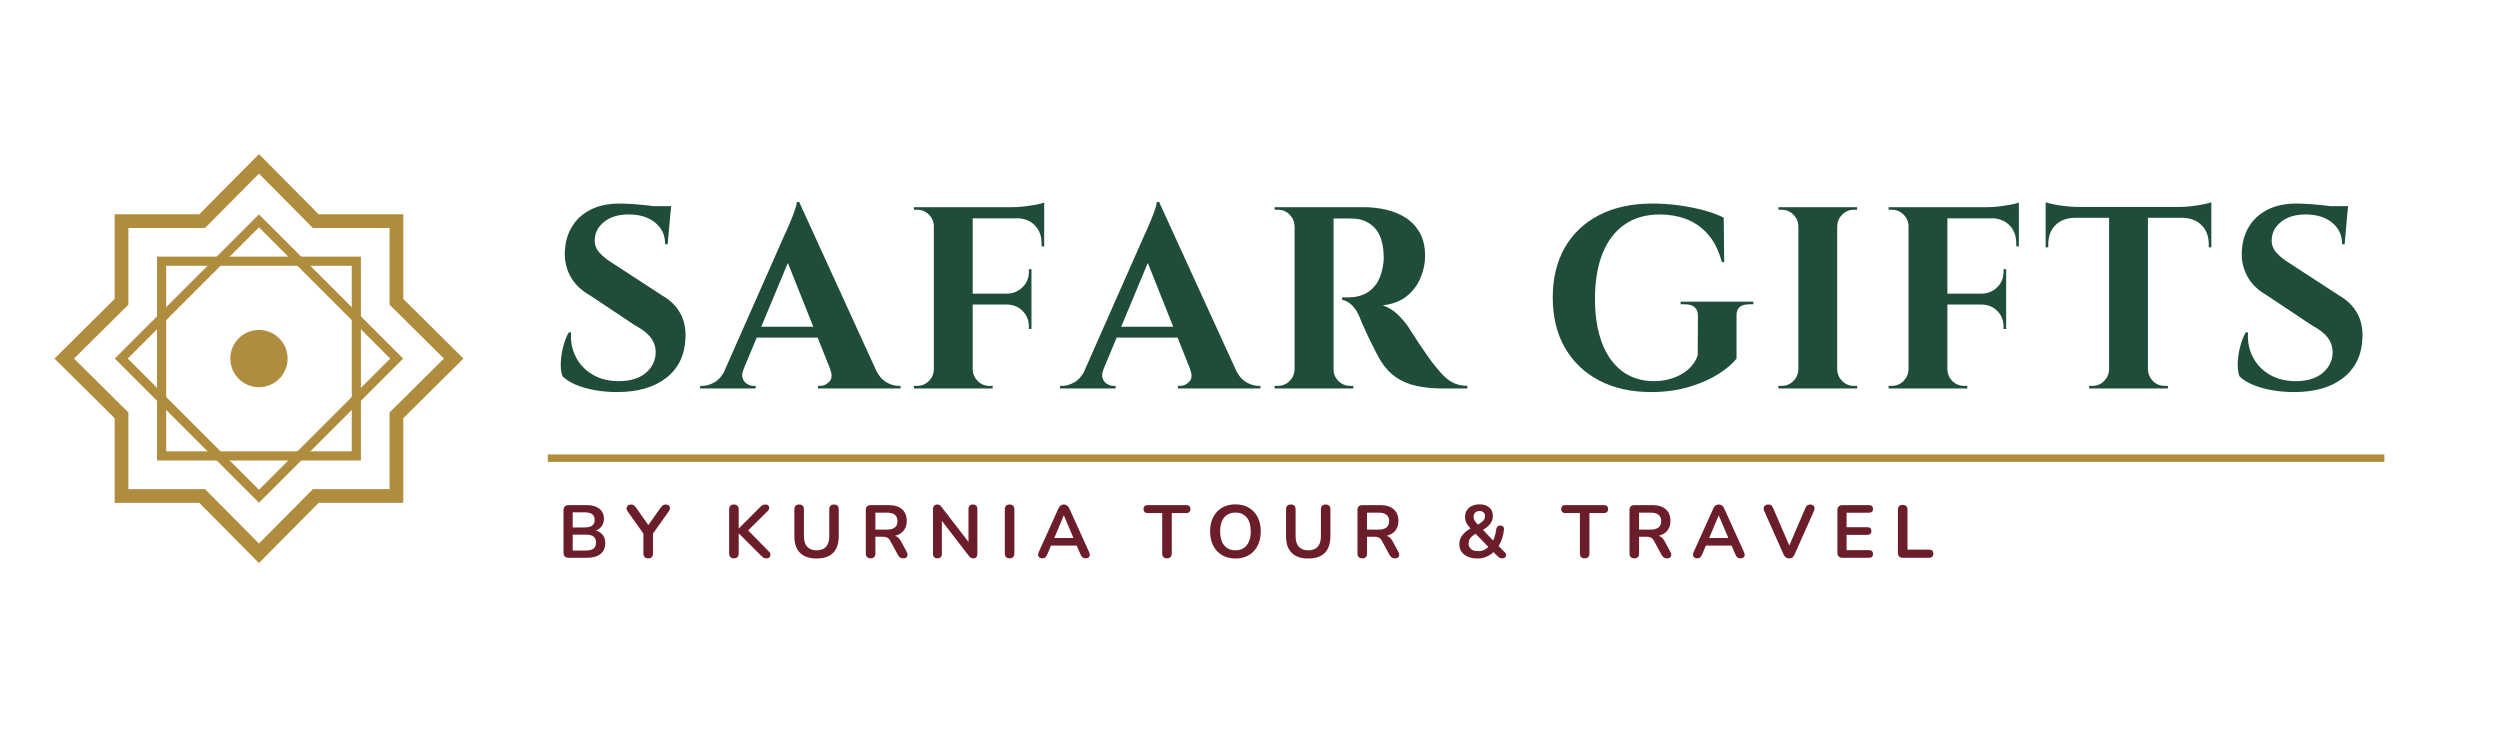
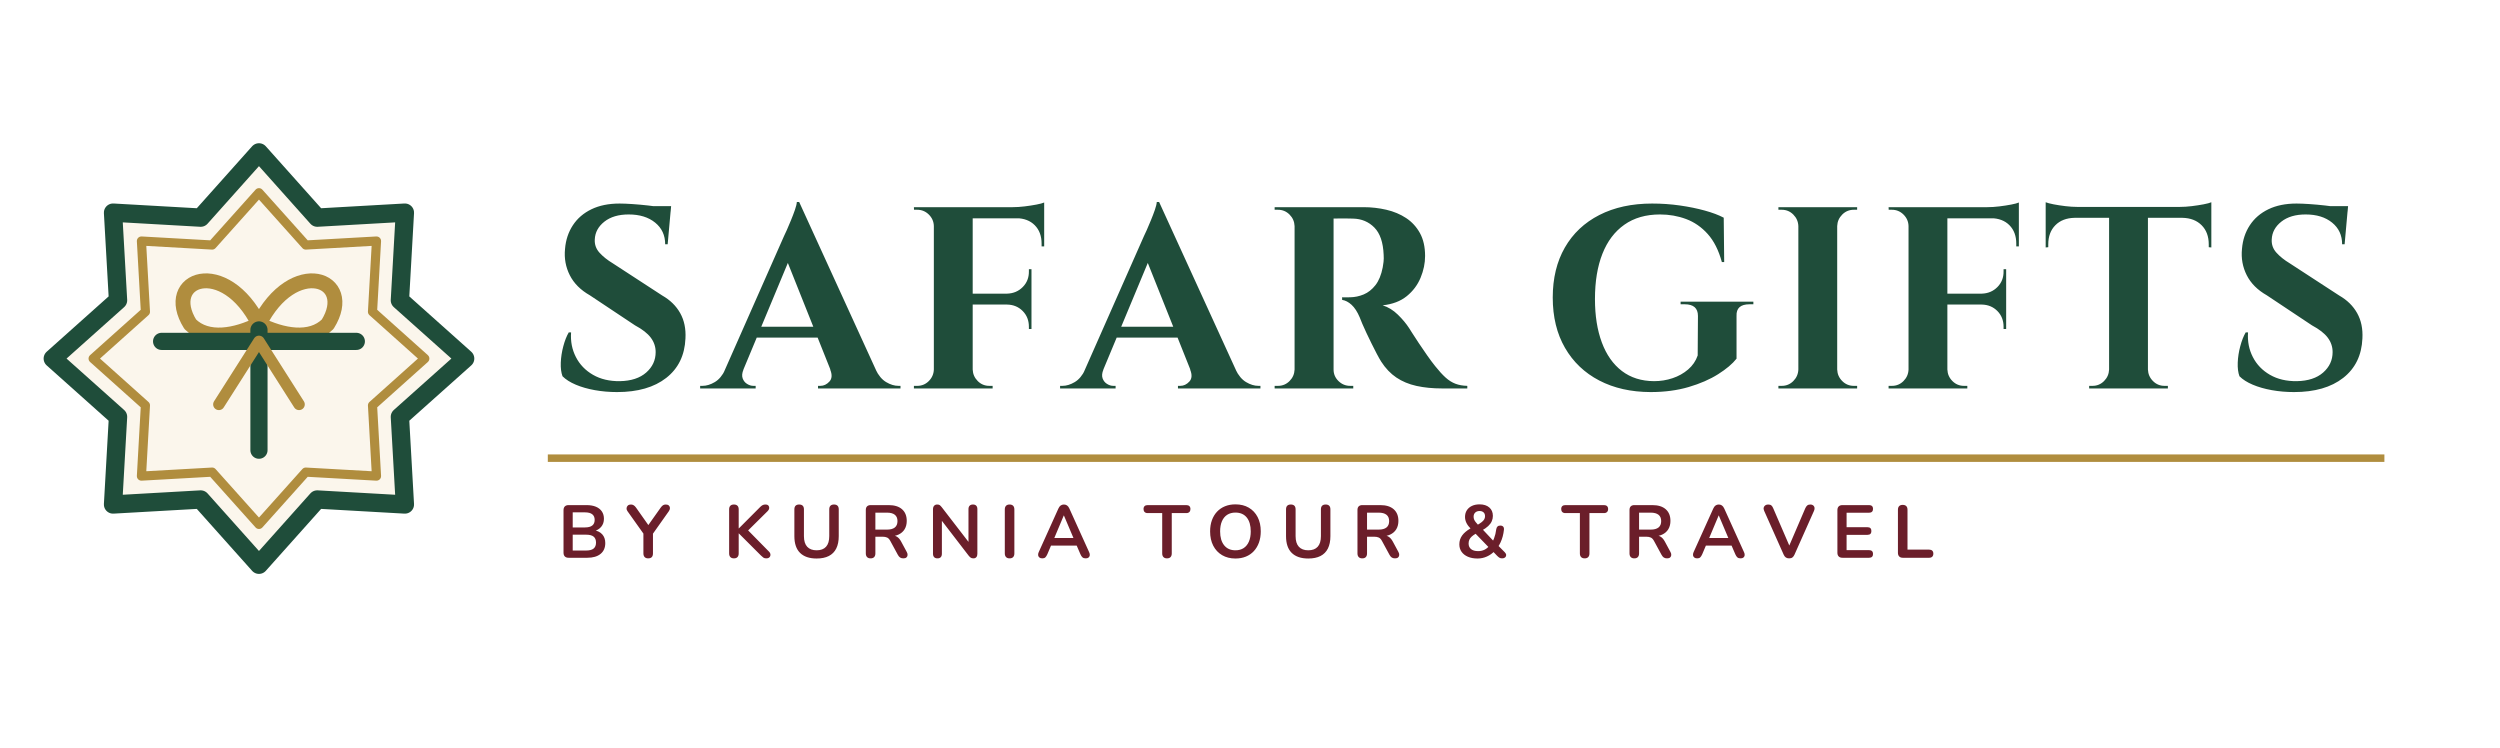
<svg xmlns="http://www.w3.org/2000/svg" viewBox="0 0 502 150" role="img" aria-label="Safar Gifts by Kurnia Tour and Travel">
-   <path d="M52.0,32.9 L63.4,44.4 L79.6,44.4 L79.6,60.6 L91.1,72.0 L79.6,83.4 L79.6,99.6 L63.4,99.6 L52.0,111.1 L40.6,99.6 L24.4,99.6 L24.4,83.4 L12.9,72.0 L24.4,60.6 L24.4,44.4 L40.6,44.4Z" fill="none" stroke="#B08D3E" stroke-width="2.76" />
-   <rect x="32.45" y="52.45" width="39.1" height="39.1" fill="none" stroke="#B08D3E" stroke-width="1.84" />
-   <rect x="32.45" y="52.45" width="39.1" height="39.1" transform="rotate(45 52 72)" fill="none" stroke="#B08D3E" stroke-width="1.84" />
-   <circle cx="52" cy="72" r="5.75" fill="#B08D3E" />
+   <path d="M52.0,30.6 L63.7,43.7 L81.3,42.7 L80.3,60.3 L93.4,72.0 L80.3,83.7 L81.3,101.3 L63.7,100.3 L52.0,113.4 L40.3,100.3 L22.7,101.3 L23.7,83.7 L10.6,72.0 L23.7,60.3 L22.7,42.7 L40.3,43.7Z" fill="#FBF6EC" stroke="#1F4D3A" stroke-width="3.68" stroke-linejoin="round" />
+   <path d="M52.0,38.7 L61.4,49.2 L75.6,48.4 L74.8,62.6 L85.3,72.0 L74.8,81.4 L75.6,95.6 L61.4,94.8 L52.0,105.3 L42.6,94.8 L28.4,95.6 L29.2,81.4 L18.7,72.0 L29.2,62.6 L28.4,48.4 L42.6,49.2Z" fill="none" stroke="#B08D3E" stroke-width="1.84" stroke-linejoin="round" />
+   <path d="M52 65.1 C45.1 51.3 32.45 55.9 38.2 65.1 C41.65 68.55 47.4 67.4 52 65.1Z" fill="none" stroke="#B08D3E" stroke-width="2.99" stroke-linejoin="round" />
+   <path d="M52 65.1 C58.9 51.3 71.55 55.9 65.8 65.1 C62.35 68.55 56.6 67.4 52 65.1Z" fill="none" stroke="#B08D3E" stroke-width="2.99" stroke-linejoin="round" />
+   <path d="M32.45 68.55 H71.55" stroke="#1F4D3A" stroke-width="3.45" stroke-linecap="round" />
+   <path d="M52 66.25 V90.4" stroke="#1F4D3A" stroke-width="3.45" stroke-linecap="round" />
+   <path d="M52 68.55 L43.95 81.2 M52 68.55 L60.05 81.2" stroke="#B08D3E" stroke-width="2.3" stroke-linecap="round" />
  <path fill="#1F4D3A" d="M124.41 40.872Q125.431 40.872 126.977 40.976Q128.523 41.08 130.143 41.262Q131.764 41.444 133.007 41.626Q134.25 41.808 134.698 42.016L134.067 49.051H133.567Q133.567 46.334 131.551 44.699Q129.535 43.063 126.239 43.063Q123.189 43.063 121.358 44.51Q119.527 45.957 119.432 48.065Q119.338 49.589 120.379 50.742Q121.421 51.894 123.059 52.88L132.988 59.345Q135.368 60.706 136.583 62.876Q137.797 65.045 137.64 67.962Q137.419 73.036 133.782 75.882Q130.146 78.728 123.906 78.728Q121.585 78.728 119.437 78.342Q117.289 77.955 115.609 77.242Q113.928 76.529 112.951 75.552Q112.542 74.436 112.606 72.809Q112.669 71.182 113.114 69.52Q113.558 67.858 114.206 66.746H114.674Q114.478 69.429 115.635 71.689Q116.792 73.95 119.075 75.264Q121.358 76.577 124.467 76.537Q127.864 76.475 129.76 74.803Q131.656 73.131 131.656 70.705Q131.656 69.102 130.678 67.801Q129.7 66.501 127.513 65.332L118.444 59.297Q115.653 57.714 114.414 55.262Q113.174 52.81 113.458 49.976Q113.679 47.287 115.035 45.227Q116.39 43.167 118.76 42.02Q121.13 40.872 124.41 40.872ZM134.761 41.392 134.666 42.484H128.536V41.392ZM160.471 40.556 177.442 77.688H168.129L157.316 50.579ZM149.291 74.204Q148.864 75.244 149.124 75.972Q149.384 76.7 150.014 77.09Q150.643 77.48 151.267 77.48H151.735V78.0H140.589V77.48Q140.589 77.48 140.823 77.48Q141.057 77.48 141.057 77.48Q142.253 77.48 143.527 76.726Q144.801 75.972 145.633 74.204ZM160.471 40.556 160.655 46.911 147.761 77.844H143.978L157.448 47.365Q157.606 47.08 157.987 46.209Q158.367 45.338 158.82 44.245Q159.274 43.151 159.623 42.14Q159.972 41.13 160.003 40.556ZM165.941 65.603V67.795H150.612V65.603ZM166.702 74.204H175.828Q176.671 75.972 177.94 76.726Q179.208 77.48 180.404 77.48Q180.404 77.48 180.612 77.48Q180.82 77.48 180.82 77.48V78.0H164.258V77.48H164.726Q165.746 77.48 166.542 76.622Q167.337 75.764 166.702 74.204ZM195.317 41.6V78.0H187.517V41.6ZM207.121 58.964V61.156H195.161V58.964ZM209.672 41.6V43.843H195.161V41.6ZM207.121 61.052V66.062H206.601V65.598Q206.601 63.706 205.352 62.446Q204.103 61.187 202.211 61.156V61.052ZM207.121 54.058V59.068H202.211V58.964Q204.103 58.912 205.368 57.637Q206.632 56.362 206.601 54.47V54.058ZM209.672 43.687V49.476H209.152V48.917Q209.152 46.614 207.783 45.229Q206.413 43.843 204.079 43.812V43.687ZM209.672 40.664V42.172L203.328 41.6Q204.472 41.6 205.746 41.444Q207.02 41.288 208.112 41.08Q209.204 40.872 209.672 40.664ZM187.673 74.204V78.0H183.513V77.48Q183.513 77.48 183.851 77.48Q184.189 77.48 184.189 77.48Q185.541 77.48 186.503 76.518Q187.465 75.556 187.517 74.204ZM187.673 45.396H187.517Q187.485 44.044 186.507 43.082Q185.528 42.12 184.189 42.12Q184.189 42.12 183.861 42.12Q183.533 42.12 183.533 42.12L183.513 41.6H187.673ZM195.161 74.204H195.317Q195.369 75.556 196.331 76.518Q197.293 77.48 198.645 77.48Q198.645 77.48 198.957 77.48Q199.269 77.48 199.321 77.48V78.0H195.161ZM232.747 40.556 249.718 77.688H240.405L229.592 50.579ZM221.567 74.204Q221.14 75.244 221.4 75.972Q221.66 76.7 222.29 77.09Q222.919 77.48 223.543 77.48H224.011V78.0H212.865V77.48Q212.865 77.48 213.099 77.48Q213.333 77.48 213.333 77.48Q214.529 77.48 215.803 76.726Q217.077 75.972 217.909 74.204ZM232.747 40.556 232.931 46.911 220.037 77.844H216.254L229.724 47.365Q229.882 47.08 230.263 46.209Q230.643 45.338 231.096 44.245Q231.55 43.151 231.899 42.14Q232.248 41.13 232.279 40.556ZM238.217 65.603V67.795H222.888V65.603ZM238.978 74.204H248.104Q248.947 75.972 250.216 76.726Q251.484 77.48 252.68 77.48Q252.68 77.48 252.888 77.48Q253.096 77.48 253.096 77.48V78.0H236.534V77.48H237.002Q238.022 77.48 238.818 76.622Q239.613 75.764 238.978 74.204ZM267.106 41.6H273.807Q276.147 41.6 278.376 42.118Q280.606 42.636 282.348 43.784Q284.09 44.932 285.123 46.805Q286.157 48.678 286.157 51.408Q286.157 53.588 285.255 55.765Q284.353 57.943 282.478 59.468Q280.602 60.992 277.632 61.308Q279.306 61.83 280.693 63.185Q282.08 64.539 282.955 65.895Q283.018 65.99 283.546 66.83Q284.075 67.671 284.888 68.89Q285.702 70.109 286.573 71.355Q287.444 72.601 288.192 73.528Q289.327 74.956 290.272 75.809Q291.217 76.661 292.25 77.055Q293.282 77.448 294.633 77.48V78.0H289.563Q286.729 78.0 284.434 77.493Q282.14 76.986 280.391 75.809Q278.643 74.633 277.337 72.603Q276.929 71.953 276.432 70.997Q275.935 70.04 275.399 68.962Q274.864 67.884 274.385 66.864Q273.907 65.843 273.547 65.007Q273.186 64.172 273.019 63.7Q272.315 62.053 271.404 61.213Q270.492 60.374 269.498 60.216V59.696Q269.624 59.696 270.099 59.706Q270.573 59.716 271.086 59.696Q272.501 59.676 273.829 59.122Q275.157 58.569 276.182 57.267Q277.207 55.965 277.651 53.688Q277.744 53.211 277.816 52.574Q277.889 51.937 277.837 51.168Q277.69 47.443 275.98 45.7Q274.269 43.957 271.705 43.895Q270.975 43.855 270.119 43.865Q269.264 43.875 268.571 43.875Q267.879 43.875 267.626 43.875Q267.626 43.855 267.496 43.291Q267.366 42.727 267.236 42.164Q267.106 41.6 267.106 41.6ZM267.782 41.6V78.0H259.951V41.6ZM260.107 74.204V78.0H255.947V77.48Q256.01 77.48 256.301 77.48Q256.591 77.48 256.623 77.48Q257.975 77.48 258.937 76.518Q259.899 75.556 259.951 74.204ZM260.107 45.396H259.951Q259.899 44.044 258.937 43.082Q257.975 42.12 256.623 42.12Q256.591 42.12 256.301 42.12Q256.01 42.12 255.947 42.12V41.6H260.107ZM267.626 74.204H267.782Q267.782 75.556 268.77 76.518Q269.758 77.48 271.11 77.48Q271.173 77.48 271.438 77.48Q271.703 77.48 271.734 77.48V78.0H267.626ZM348.696 63.44V72.02Q347.468 73.58 344.998 75.14Q342.528 76.7 339.085 77.714Q335.642 78.728 331.437 78.728Q325.547 78.708 321.129 76.405Q316.712 74.102 314.251 69.848Q311.791 65.594 311.791 59.737Q311.791 53.943 314.22 49.71Q316.649 45.478 321.145 43.175Q325.641 40.872 331.753 40.872Q334.613 40.872 337.327 41.261Q340.042 41.65 342.329 42.283Q344.617 42.915 346.125 43.713L346.218 52.624H345.75Q344.781 49.071 342.908 46.986Q341.035 44.9 338.568 43.982Q336.101 43.063 333.332 43.063Q329.09 43.063 326.172 45.121Q323.255 47.179 321.762 50.968Q320.268 54.758 320.268 60.053Q320.268 65.063 321.651 68.774Q323.034 72.484 325.683 74.5Q328.332 76.516 332.132 76.537Q334.073 76.537 335.847 75.943Q337.622 75.35 338.973 74.194Q340.324 73.038 340.896 71.381L340.948 63.44Q340.948 61.1 338.296 61.1H337.464V60.58H352.076V61.1H351.296Q348.592 61.1 348.696 63.44ZM368.909 41.6V78.0H361.109V41.6ZM361.265 74.204V78.0H357.105V77.48Q357.105 77.48 357.443 77.48Q357.781 77.48 357.781 77.48Q359.133 77.48 360.095 76.518Q361.057 75.556 361.109 74.204ZM361.265 45.396H361.109Q361.057 44.044 360.095 43.082Q359.133 42.12 357.781 42.12Q357.781 42.12 357.443 42.12Q357.105 42.12 357.105 42.12V41.6H361.265ZM368.753 74.204H368.909Q368.961 75.556 369.923 76.518Q370.885 77.48 372.237 77.48Q372.237 77.48 372.549 77.48Q372.861 77.48 372.913 77.48V78.0H368.753ZM368.753 45.396V41.6H372.913V42.12Q372.861 42.12 372.549 42.12Q372.237 42.12 372.237 42.12Q370.885 42.12 369.923 43.082Q368.961 44.044 368.909 45.396ZM391.033 41.6V78.0H383.233V41.6ZM402.837 58.964V61.156H390.877V58.964ZM405.388 41.6V43.843H390.877V41.6ZM402.837 61.052V66.062H402.317V65.598Q402.317 63.706 401.068 62.446Q399.819 61.187 397.927 61.156V61.052ZM402.837 54.058V59.068H397.927V58.964Q399.819 58.912 401.084 57.637Q402.348 56.362 402.317 54.47V54.058ZM405.388 43.687V49.476H404.868V48.917Q404.868 46.614 403.499 45.229Q402.129 43.843 399.795 43.812V43.687ZM405.388 40.664V42.172L399.044 41.6Q400.188 41.6 401.462 41.444Q402.736 41.288 403.828 41.08Q404.92 40.872 405.388 40.664ZM383.389 74.204V78.0H379.229V77.48Q379.229 77.48 379.567 77.48Q379.905 77.48 379.905 77.48Q381.257 77.48 382.219 76.518Q383.181 75.556 383.233 74.204ZM383.389 45.396H383.233Q383.201 44.044 382.223 43.082Q381.244 42.12 379.905 42.12Q379.905 42.12 379.577 42.12Q379.249 42.12 379.249 42.12L379.229 41.6H383.389ZM390.877 74.204H391.033Q391.085 75.556 392.047 76.518Q393.009 77.48 394.361 77.48Q394.361 77.48 394.673 77.48Q394.985 77.48 395.037 77.48V78.0H390.877ZM431.305 41.756V78.0H423.505V41.756ZM444.037 41.548V43.739H410.772V41.548ZM444.037 43.583V49.69L443.517 49.638V49.069Q443.517 46.664 442.086 45.228Q440.655 43.791 438.239 43.739V43.583ZM444.037 40.612V42.12L437.693 41.548Q438.837 41.548 440.111 41.392Q441.385 41.236 442.477 41.028Q443.569 40.82 444.037 40.612ZM423.661 74.204V78.0H419.501V77.48Q419.501 77.48 419.839 77.48Q420.177 77.48 420.177 77.48Q421.529 77.48 422.491 76.518Q423.453 75.556 423.505 74.204ZM431.149 74.204H431.305Q431.357 75.556 432.319 76.518Q433.281 77.48 434.633 77.48Q434.633 77.48 434.971 77.48Q435.309 77.48 435.309 77.48V78.0H431.149ZM416.57 43.583V43.739Q414.134 43.791 412.713 45.228Q411.292 46.664 411.292 49.069V49.638L410.772 49.69V43.583ZM410.772 40.612Q411.292 40.82 412.358 41.028Q413.424 41.236 414.724 41.392Q416.024 41.548 417.116 41.548L410.772 42.12ZM461.142 40.872Q462.163 40.872 463.709 40.976Q465.255 41.08 466.875 41.262Q468.496 41.444 469.739 41.626Q470.982 41.808 471.43 42.016L470.799 49.051H470.299Q470.299 46.334 468.283 44.699Q466.267 43.063 462.971 43.063Q459.921 43.063 458.09 44.51Q456.259 45.957 456.164 48.065Q456.07 49.589 457.111 50.742Q458.153 51.894 459.791 52.88L469.72 59.345Q472.1 60.706 473.315 62.876Q474.529 65.045 474.372 67.962Q474.151 73.036 470.514 75.882Q466.878 78.728 460.638 78.728Q458.317 78.728 456.169 78.342Q454.021 77.955 452.341 77.242Q450.66 76.529 449.683 75.552Q449.274 74.436 449.338 72.809Q449.401 71.182 449.846 69.52Q450.29 67.858 450.938 66.746H451.406Q451.21 69.429 452.367 71.689Q453.524 73.95 455.807 75.264Q458.09 76.577 461.199 76.537Q464.596 76.475 466.492 74.803Q468.388 73.131 468.388 70.705Q468.388 69.102 467.41 67.801Q466.432 66.501 464.245 65.332L455.176 59.297Q452.385 57.714 451.146 55.262Q449.906 52.81 450.19 49.976Q450.411 47.287 451.767 45.227Q453.122 43.167 455.492 42.02Q457.862 40.872 461.142 40.872ZM471.493 41.392 471.398 42.484H465.268V41.392Z" />
  <line x1="110" y1="92" x2="478.788" y2="92" stroke="#B08D3E" stroke-width="1.5" />
  <path fill="#6B1E2A" d="M114.175 112.0Q113.68 112.0 113.418 111.737Q113.155 111.475 113.155 110.98V102.445Q113.155 101.95 113.418 101.688Q113.68 101.425 114.175 101.425H117.775Q118.885 101.425 119.665 101.755Q120.445 102.085 120.857 102.7Q121.27 103.315 121.27 104.17Q121.27 105.13 120.715 105.79Q120.16 106.45 119.2 106.675V106.45Q120.31 106.615 120.925 107.29Q121.54 107.965 121.54 109.045Q121.54 110.455 120.588 111.227Q119.635 112.0 117.94 112.0ZM115.0 110.545H117.7Q118.72 110.545 119.2 110.148Q119.68 109.75 119.68 108.955Q119.68 108.145 119.2 107.755Q118.72 107.365 117.7 107.365H115.0ZM115.0 105.91H117.445Q118.435 105.91 118.922 105.528Q119.41 105.145 119.41 104.395Q119.41 103.645 118.922 103.262Q118.435 102.88 117.445 102.88H115.0ZM130.155 112.12Q129.69 112.12 129.442 111.858Q129.195 111.595 129.195 111.115V106.555L129.6 107.71L125.985 102.625Q125.79 102.355 125.812 102.047Q125.835 101.74 126.06 101.523Q126.285 101.305 126.69 101.305Q126.99 101.305 127.237 101.455Q127.485 101.605 127.71 101.92L130.395 105.73H129.975L132.675 101.92Q132.915 101.59 133.14 101.448Q133.365 101.305 133.695 101.305Q134.085 101.305 134.303 101.508Q134.52 101.71 134.527 102.01Q134.535 102.31 134.31 102.64L130.725 107.71L131.115 106.555V111.115Q131.115 112.12 130.155 112.12ZM147.37 112.12Q146.905 112.12 146.657 111.858Q146.41 111.595 146.41 111.13V102.28Q146.41 101.8 146.657 101.553Q146.905 101.305 147.37 101.305Q147.835 101.305 148.082 101.553Q148.33 101.8 148.33 102.28V106.105H148.36L152.665 101.785Q152.905 101.545 153.145 101.425Q153.385 101.305 153.685 101.305Q154.12 101.305 154.308 101.53Q154.495 101.755 154.457 102.055Q154.42 102.355 154.165 102.61L149.785 106.945L149.8 106.075L154.375 110.725Q154.69 111.025 154.705 111.355Q154.72 111.685 154.502 111.903Q154.285 112.12 153.865 112.12Q153.505 112.12 153.287 111.97Q153.07 111.82 152.785 111.535L148.36 107.11H148.33V111.13Q148.33 111.595 148.09 111.858Q147.85 112.12 147.37 112.12ZM163.98 112.15Q162.885 112.15 162.053 111.865Q161.22 111.58 160.65 111.017Q160.08 110.455 159.795 109.615Q159.51 108.775 159.51 107.665V102.28Q159.51 101.785 159.757 101.545Q160.005 101.305 160.47 101.305Q160.935 101.305 161.183 101.545Q161.43 101.785 161.43 102.28V107.65Q161.43 109.075 162.083 109.787Q162.735 110.5 163.98 110.5Q165.225 110.5 165.87 109.787Q166.515 109.075 166.515 107.65V102.28Q166.515 101.785 166.763 101.545Q167.01 101.305 167.475 101.305Q167.925 101.305 168.173 101.545Q168.42 101.785 168.42 102.28V107.665Q168.42 109.135 167.918 110.14Q167.415 111.145 166.425 111.648Q165.435 112.15 163.98 112.15ZM174.815 112.12Q174.35 112.12 174.103 111.858Q173.855 111.595 173.855 111.13V102.4Q173.855 101.92 174.11 101.672Q174.365 101.425 174.83 101.425H178.445Q180.185 101.425 181.13 102.257Q182.075 103.09 182.075 104.59Q182.075 105.565 181.648 106.27Q181.22 106.975 180.41 107.35Q179.6 107.725 178.445 107.725L178.58 107.5H179.075Q179.69 107.5 180.148 107.8Q180.605 108.1 180.95 108.745L182.075 110.83Q182.255 111.145 182.24 111.445Q182.225 111.745 182.015 111.933Q181.805 112.12 181.4 112.12Q180.995 112.12 180.74 111.948Q180.485 111.775 180.29 111.415L178.775 108.625Q178.505 108.115 178.138 107.942Q177.77 107.77 177.2 107.77H175.775V111.13Q175.775 111.595 175.535 111.858Q175.295 112.12 174.815 112.12ZM175.775 106.345H178.115Q179.15 106.345 179.683 105.917Q180.215 105.49 180.215 104.635Q180.215 103.795 179.683 103.368Q179.15 102.94 178.115 102.94H175.775ZM188.245 112.12Q187.81 112.12 187.578 111.88Q187.345 111.64 187.345 111.19V102.265Q187.345 101.8 187.578 101.553Q187.81 101.305 188.185 101.305Q188.53 101.305 188.703 101.433Q188.875 101.56 189.115 101.86L194.86 109.315H194.47V102.22Q194.47 101.785 194.703 101.545Q194.935 101.305 195.37 101.305Q195.805 101.305 196.03 101.545Q196.255 101.785 196.255 102.22V111.22Q196.255 111.64 196.045 111.88Q195.835 112.12 195.475 112.12Q195.13 112.12 194.928 111.985Q194.725 111.85 194.485 111.55L188.755 104.095H189.13V111.19Q189.13 111.64 188.905 111.88Q188.68 112.12 188.245 112.12ZM202.725 112.12Q202.26 112.12 202.013 111.858Q201.765 111.595 201.765 111.13V102.295Q201.765 101.815 202.013 101.56Q202.26 101.305 202.725 101.305Q203.19 101.305 203.438 101.56Q203.685 101.815 203.685 102.295V111.13Q203.685 111.595 203.445 111.858Q203.205 112.12 202.725 112.12ZM209.3 112.12Q208.94 112.12 208.723 111.955Q208.505 111.79 208.46 111.513Q208.415 111.235 208.565 110.89L212.525 102.115Q212.72 101.68 212.998 101.493Q213.275 101.305 213.635 101.305Q213.98 101.305 214.258 101.493Q214.535 101.68 214.73 102.115L218.705 110.89Q218.87 111.235 218.825 111.52Q218.78 111.805 218.57 111.963Q218.36 112.12 218.015 112.12Q217.595 112.12 217.363 111.918Q217.13 111.715 216.95 111.295L215.975 109.03L216.785 109.555H210.455L211.265 109.03L210.305 111.295Q210.11 111.73 209.9 111.925Q209.69 112.12 209.3 112.12ZM213.605 103.51 211.505 108.505 211.115 108.025H216.125L215.75 108.505L213.635 103.51ZM234.33 112.12Q233.865 112.12 233.618 111.858Q233.37 111.595 233.37 111.13V103.03H230.445Q230.055 103.03 229.838 102.812Q229.62 102.595 229.62 102.22Q229.62 101.83 229.838 101.627Q230.055 101.425 230.445 101.425H238.215Q238.605 101.425 238.823 101.627Q239.04 101.83 239.04 102.22Q239.04 102.595 238.823 102.812Q238.605 103.03 238.215 103.03H235.29V111.13Q235.29 111.595 235.05 111.858Q234.81 112.12 234.33 112.12ZM248.075 112.15Q246.545 112.15 245.398 111.475Q244.25 110.8 243.62 109.578Q242.99 108.355 242.99 106.705Q242.99 105.46 243.35 104.463Q243.71 103.465 244.377 102.752Q245.045 102.04 245.983 101.657Q246.92 101.275 248.075 101.275Q249.62 101.275 250.76 101.942Q251.9 102.61 252.53 103.825Q253.16 105.04 253.16 106.69Q253.16 107.935 252.8 108.94Q252.44 109.945 251.773 110.665Q251.105 111.385 250.168 111.768Q249.23 112.15 248.075 112.15ZM248.075 110.5Q249.05 110.5 249.733 110.05Q250.415 109.6 250.783 108.745Q251.15 107.89 251.15 106.705Q251.15 104.905 250.348 103.915Q249.545 102.925 248.075 102.925Q247.115 102.925 246.425 103.368Q245.735 103.81 245.368 104.657Q245.0 105.505 245.0 106.705Q245.0 108.49 245.81 109.495Q246.62 110.5 248.075 110.5ZM262.705 112.15Q261.61 112.15 260.778 111.865Q259.945 111.58 259.375 111.017Q258.805 110.455 258.52 109.615Q258.235 108.775 258.235 107.665V102.28Q258.235 101.785 258.483 101.545Q258.73 101.305 259.195 101.305Q259.66 101.305 259.908 101.545Q260.155 101.785 260.155 102.28V107.65Q260.155 109.075 260.808 109.787Q261.46 110.5 262.705 110.5Q263.95 110.5 264.595 109.787Q265.24 109.075 265.24 107.65V102.28Q265.24 101.785 265.488 101.545Q265.735 101.305 266.2 101.305Q266.65 101.305 266.898 101.545Q267.145 101.785 267.145 102.28V107.665Q267.145 109.135 266.643 110.14Q266.14 111.145 265.15 111.648Q264.16 112.15 262.705 112.15ZM273.54 112.12Q273.075 112.12 272.827 111.858Q272.58 111.595 272.58 111.13V102.4Q272.58 101.92 272.835 101.672Q273.09 101.425 273.555 101.425H277.17Q278.91 101.425 279.855 102.257Q280.8 103.09 280.8 104.59Q280.8 105.565 280.373 106.27Q279.945 106.975 279.135 107.35Q278.325 107.725 277.17 107.725L277.305 107.5H277.8Q278.415 107.5 278.873 107.8Q279.33 108.1 279.675 108.745L280.8 110.83Q280.98 111.145 280.965 111.445Q280.95 111.745 280.74 111.933Q280.53 112.12 280.125 112.12Q279.72 112.12 279.465 111.948Q279.21 111.775 279.015 111.415L277.5 108.625Q277.23 108.115 276.863 107.942Q276.495 107.77 275.925 107.77H274.5V111.13Q274.5 111.595 274.26 111.858Q274.02 112.12 273.54 112.12ZM274.5 106.345H276.84Q277.875 106.345 278.408 105.917Q278.94 105.49 278.94 104.635Q278.94 103.795 278.408 103.368Q277.875 102.94 276.84 102.94H274.5ZM296.695 112.15Q295.57 112.15 294.745 111.79Q293.92 111.43 293.478 110.793Q293.035 110.155 293.035 109.3Q293.035 108.79 293.178 108.347Q293.32 107.905 293.597 107.523Q293.875 107.14 294.273 106.803Q294.67 106.465 295.18 106.165L295.69 105.865L295.42 106.27Q294.76 105.61 294.467 105.017Q294.175 104.425 294.175 103.795Q294.175 103.045 294.535 102.475Q294.895 101.905 295.555 101.59Q296.215 101.275 297.1 101.275Q298.33 101.275 299.05 101.898Q299.77 102.52 299.77 103.585Q299.77 104.155 299.545 104.665Q299.32 105.175 298.825 105.64Q298.33 106.105 297.505 106.555L297.52 106.105L300.07 108.82H299.665Q299.86 108.49 300.01 108.093Q300.16 107.695 300.273 107.237Q300.385 106.78 300.445 106.285Q300.505 105.91 300.7 105.722Q300.895 105.535 301.255 105.535Q301.645 105.535 301.84 105.752Q302.035 105.97 301.99 106.375Q301.915 107.08 301.743 107.718Q301.57 108.355 301.315 108.903Q301.06 109.45 300.745 109.915L300.73 109.45L302.155 110.89Q302.44 111.175 302.44 111.46Q302.44 111.745 302.222 111.933Q302.005 112.12 301.63 112.12Q301.3 112.12 301.09 111.993Q300.88 111.865 300.625 111.61L299.695 110.635H300.13Q299.47 111.34 298.577 111.745Q297.685 112.15 296.695 112.15ZM296.8 110.665Q297.52 110.665 298.082 110.388Q298.645 110.11 299.11 109.555L299.065 110.035L295.975 106.84L296.755 106.915L296.32 107.17Q295.81 107.47 295.495 107.763Q295.18 108.055 295.038 108.393Q294.895 108.73 294.895 109.15Q294.895 109.855 295.39 110.26Q295.885 110.665 296.8 110.665ZM297.1 102.61Q296.56 102.61 296.23 102.917Q295.9 103.225 295.9 103.75Q295.9 104.035 295.99 104.282Q296.08 104.53 296.305 104.822Q296.53 105.115 296.92 105.535L296.5 105.505Q297.13 105.145 297.498 104.86Q297.865 104.575 298.03 104.29Q298.195 104.005 298.195 103.66Q298.195 103.15 297.895 102.88Q297.595 102.61 297.1 102.61ZM318.2 112.12Q317.735 112.12 317.487 111.858Q317.24 111.595 317.24 111.13V103.03H314.315Q313.925 103.03 313.707 102.812Q313.49 102.595 313.49 102.22Q313.49 101.83 313.707 101.627Q313.925 101.425 314.315 101.425H322.085Q322.475 101.425 322.692 101.627Q322.91 101.83 322.91 102.22Q322.91 102.595 322.692 102.812Q322.475 103.03 322.085 103.03H319.16V111.13Q319.16 111.595 318.92 111.858Q318.68 112.12 318.2 112.12ZM328.165 112.12Q327.7 112.12 327.452 111.858Q327.205 111.595 327.205 111.13V102.4Q327.205 101.92 327.46 101.672Q327.715 101.425 328.18 101.425H331.795Q333.535 101.425 334.48 102.257Q335.425 103.09 335.425 104.59Q335.425 105.565 334.997 106.27Q334.57 106.975 333.76 107.35Q332.95 107.725 331.795 107.725L331.93 107.5H332.425Q333.04 107.5 333.497 107.8Q333.955 108.1 334.3 108.745L335.425 110.83Q335.605 111.145 335.59 111.445Q335.575 111.745 335.365 111.933Q335.155 112.12 334.75 112.12Q334.345 112.12 334.09 111.948Q333.835 111.775 333.64 111.415L332.125 108.625Q331.855 108.115 331.487 107.942Q331.12 107.77 330.55 107.77H329.125V111.13Q329.125 111.595 328.885 111.858Q328.645 112.12 328.165 112.12ZM329.125 106.345H331.465Q332.5 106.345 333.032 105.917Q333.565 105.49 333.565 104.635Q333.565 103.795 333.032 103.368Q332.5 102.94 331.465 102.94H329.125ZM340.8 112.12Q340.44 112.12 340.222 111.955Q340.005 111.79 339.96 111.513Q339.915 111.235 340.065 110.89L344.025 102.115Q344.22 101.68 344.497 101.493Q344.775 101.305 345.135 101.305Q345.48 101.305 345.757 101.493Q346.035 101.68 346.23 102.115L350.205 110.89Q350.37 111.235 350.325 111.52Q350.28 111.805 350.07 111.963Q349.86 112.12 349.515 112.12Q349.095 112.12 348.862 111.918Q348.63 111.715 348.45 111.295L347.475 109.03L348.285 109.555H341.955L342.765 109.03L341.805 111.295Q341.61 111.73 341.4 111.925Q341.19 112.12 340.8 112.12ZM345.105 103.51 343.005 108.505 342.615 108.025H347.625L347.25 108.505L345.135 103.51ZM359.255 112.12Q358.85 112.12 358.587 111.933Q358.325 111.745 358.16 111.37L354.245 102.58Q354.08 102.205 354.155 101.92Q354.23 101.635 354.47 101.47Q354.71 101.305 355.04 101.305Q355.475 101.305 355.692 101.493Q355.91 101.68 356.06 102.055L359.615 110.29H358.97L362.51 102.04Q362.675 101.68 362.9 101.493Q363.125 101.305 363.53 101.305Q363.86 101.305 364.077 101.47Q364.295 101.635 364.355 101.92Q364.415 102.205 364.25 102.58L360.335 111.37Q360.17 111.745 359.922 111.933Q359.675 112.12 359.255 112.12ZM369.97 112.0Q369.475 112.0 369.212 111.737Q368.95 111.475 368.95 110.98V102.445Q368.95 101.95 369.212 101.688Q369.475 101.425 369.97 101.425H375.325Q375.7 101.425 375.902 101.62Q376.105 101.815 376.105 102.175Q376.105 102.55 375.902 102.752Q375.7 102.955 375.325 102.955H370.795V105.865H374.995Q375.385 105.865 375.58 106.06Q375.775 106.255 375.775 106.63Q375.775 107.005 375.58 107.2Q375.385 107.395 374.995 107.395H370.795V110.47H375.325Q375.7 110.47 375.902 110.665Q376.105 110.86 376.105 111.235Q376.105 111.61 375.902 111.805Q375.7 112.0 375.325 112.0ZM382.08 112.0Q381.615 112.0 381.36 111.737Q381.105 111.475 381.105 111.01V102.355Q381.105 101.875 381.352 101.627Q381.6 101.38 382.065 101.38Q382.53 101.38 382.777 101.627Q383.025 101.875 383.025 102.355V110.365H387.375Q387.78 110.365 387.997 110.575Q388.215 110.785 388.215 111.175Q388.215 111.565 387.997 111.782Q387.78 112.0 387.375 112.0Z" />
</svg>
